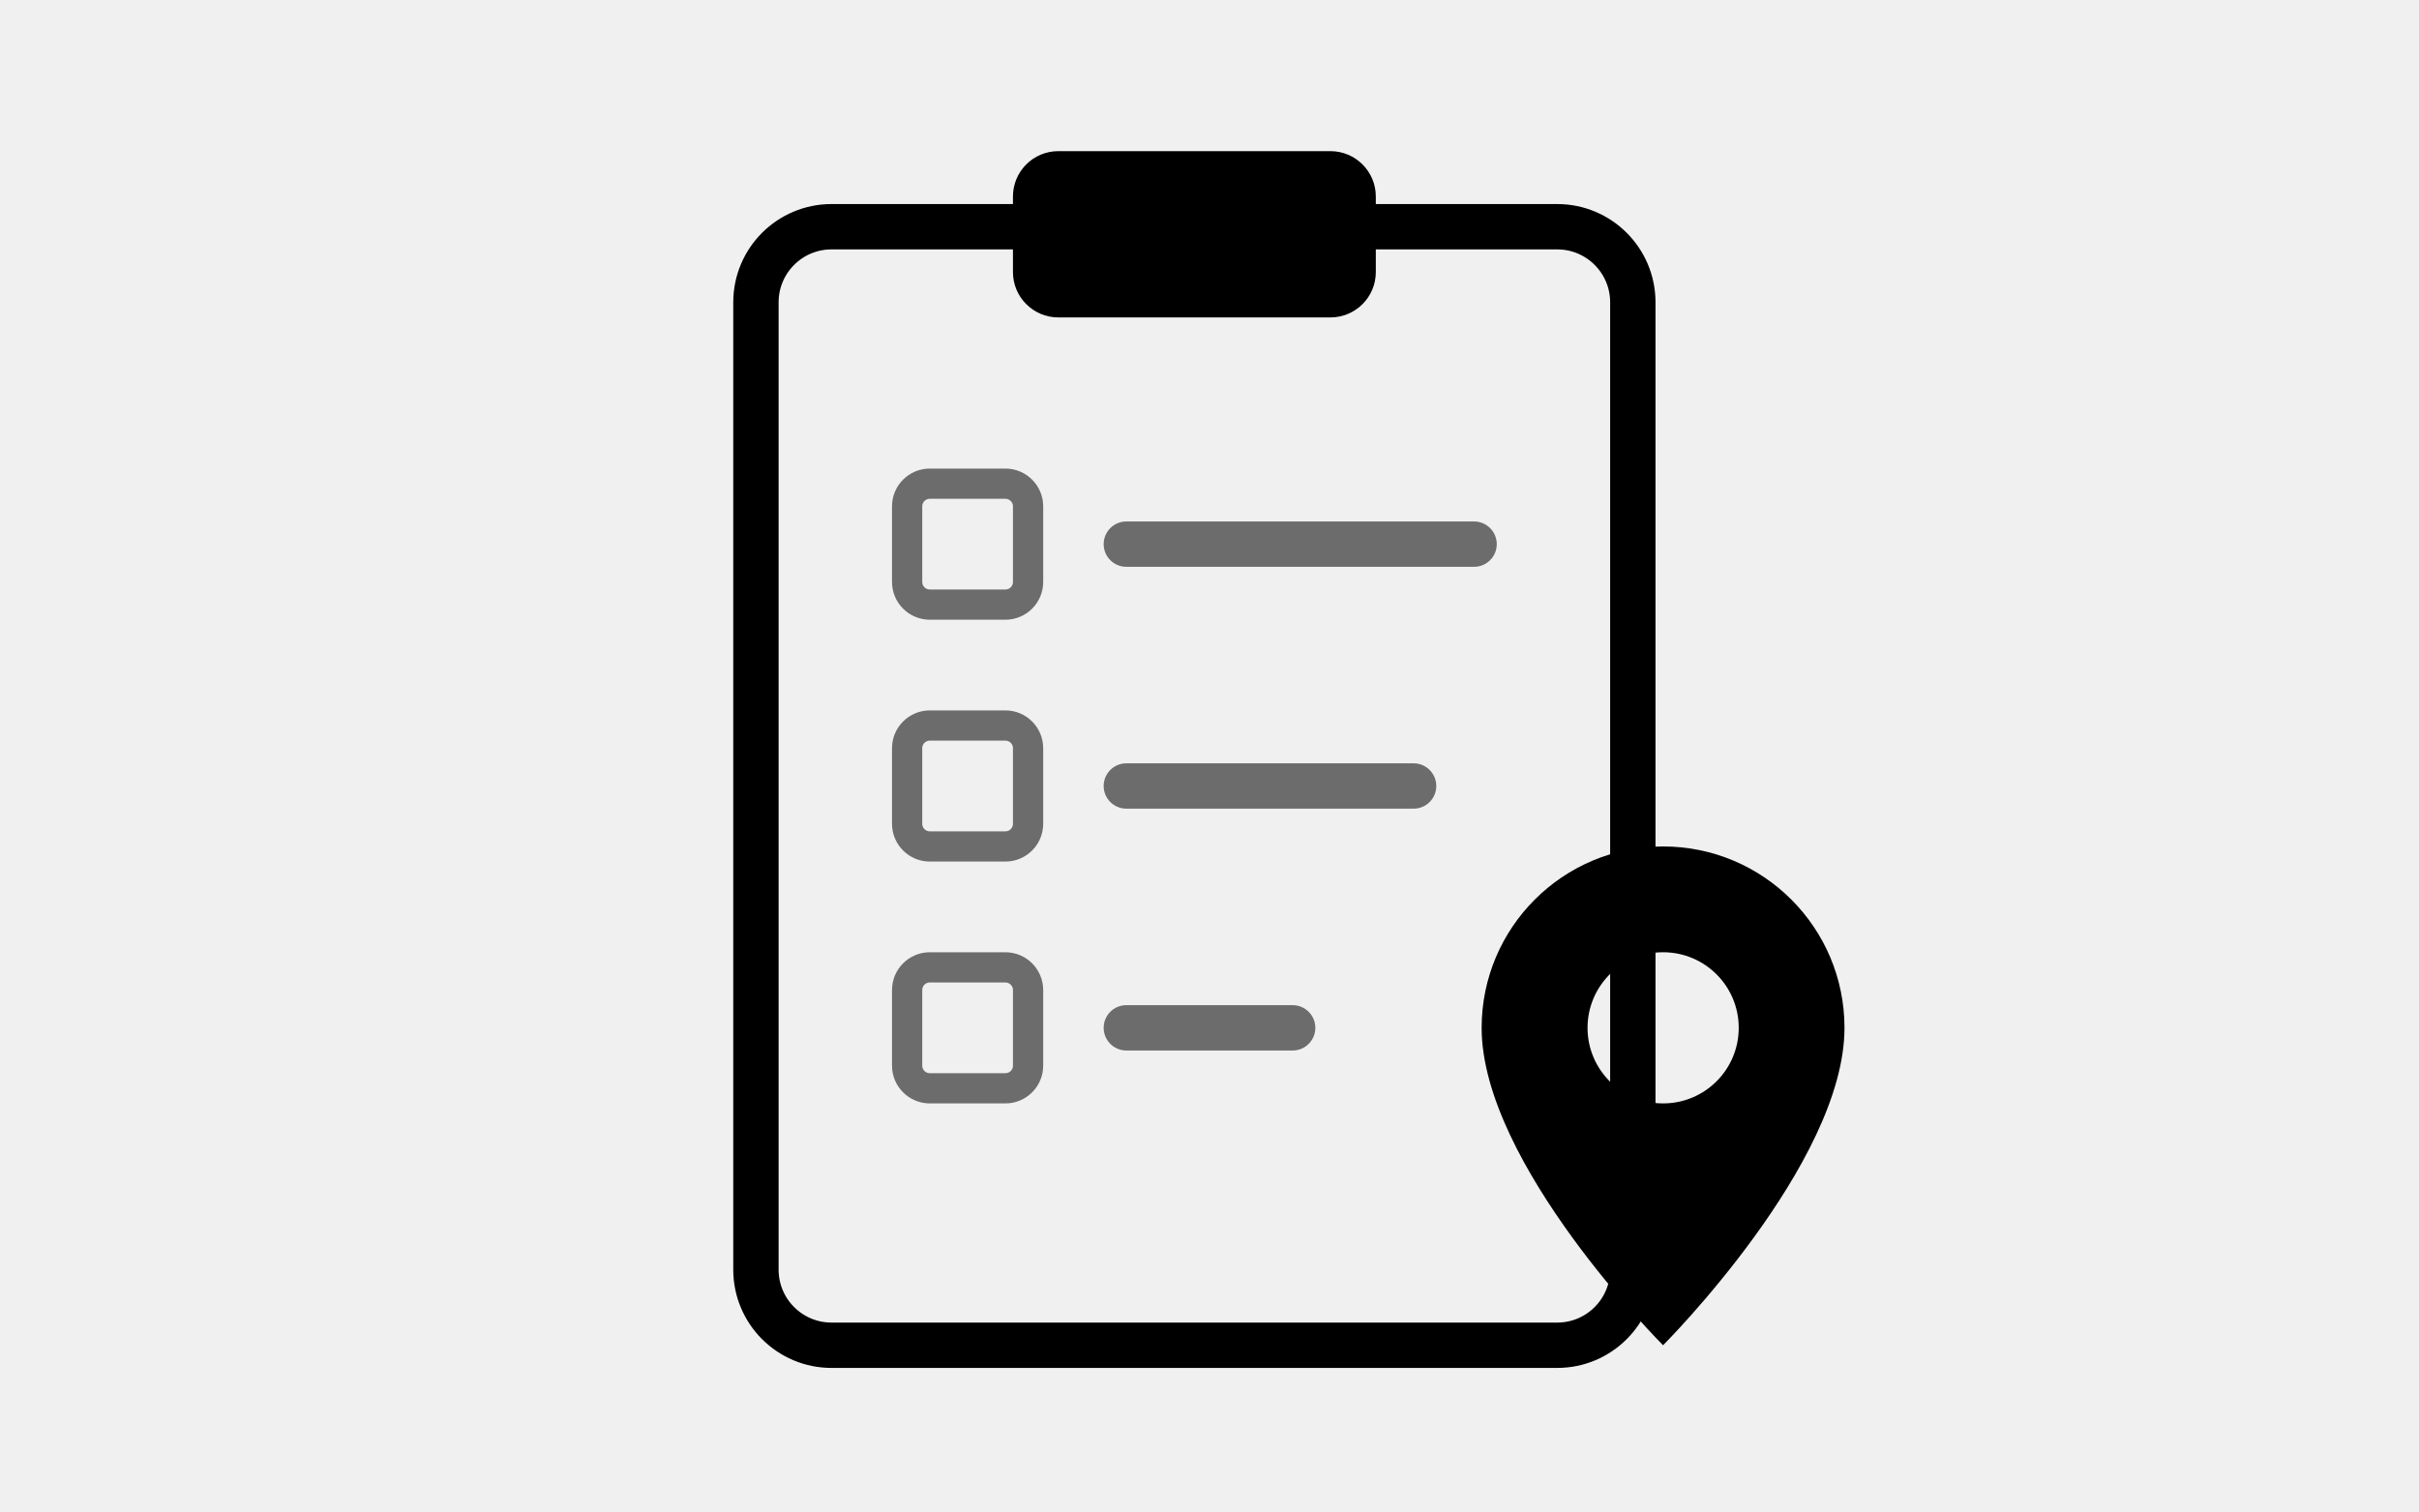
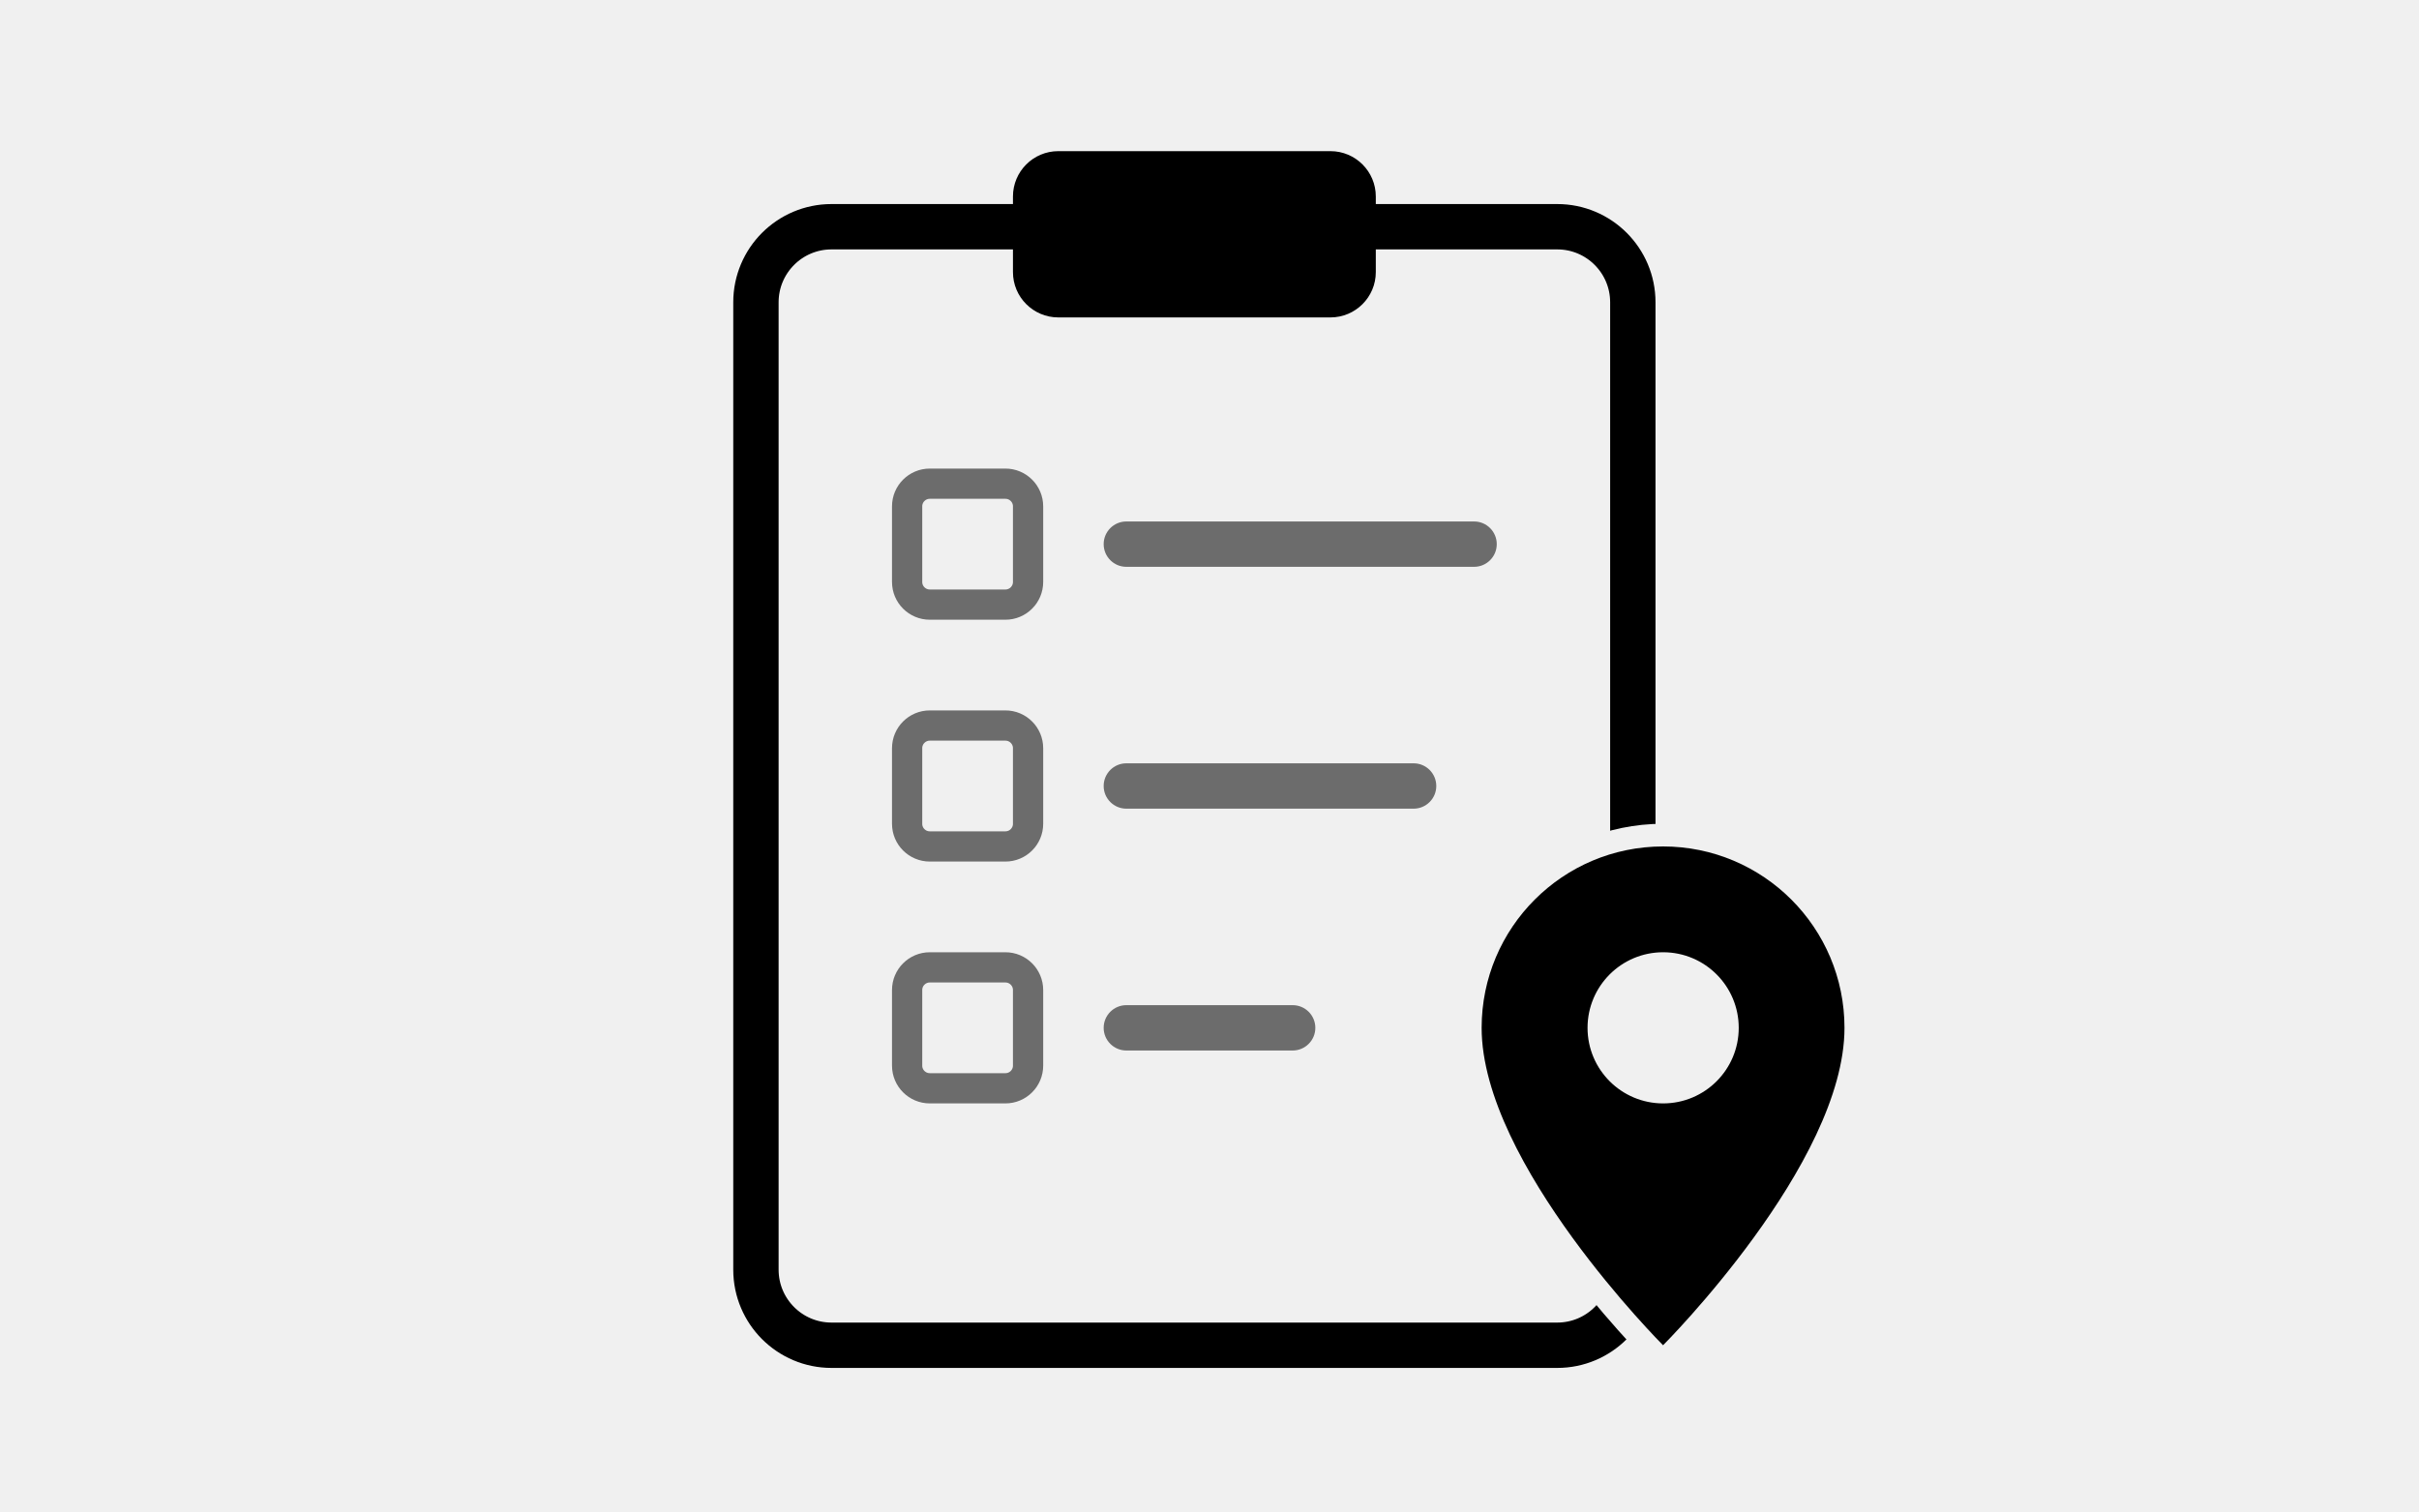
<svg xmlns="http://www.w3.org/2000/svg" viewBox="0 0 160 100">
-   <rect x="50" y="15" width="58" height="74" rx="5" fill="none" stroke="#000" stroke-width="3" />
+   <defs>
+     <mask id="gap">
+       <rect width="160" height="100" fill="#fff" />
+       <path d="M110,56 a12,12 0 0 1 12,12 c0,9 -12,21 -12,21 c0,0 -12,-12 -12,-21 a12,12 0 0 1 12,-12 z" fill="#000" stroke="#000" stroke-width="3" stroke-linejoin="round" />
+     </mask>
+   </defs>
+   <rect x="50" y="15" width="58" height="74" rx="5" fill="none" stroke="#000" stroke-width="3" mask="url(#gap)" />
  <rect x="67" y="10" width="24" height="11" rx="3" />
  <g opacity="0.55">
    <rect x="60" y="32" width="8" height="8" rx="1.5" fill="none" stroke="#000" stroke-width="2" />
    <rect x="73" y="34.5" width="26" height="3" rx="1.5" />
    <rect x="60" y="48" width="8" height="8" rx="1.5" fill="none" stroke="#000" stroke-width="2" />
    <rect x="73" y="50.5" width="22" height="3" rx="1.5" />
    <rect x="60" y="64" width="8" height="8" rx="1.5" fill="none" stroke="#000" stroke-width="2" />
    <rect x="73" y="66.5" width="14" height="3" rx="1.5" />
  </g>
  <path fill-rule="evenodd" d="M110,56 a12,12 0 0 1 12,12 c0,9 -12,21 -12,21 c0,0 -12,-12 -12,-21 a12,12 0 0 1 12,-12 z M110,63 a5,5 0 1 0 0.01,0 z" />
</svg>
